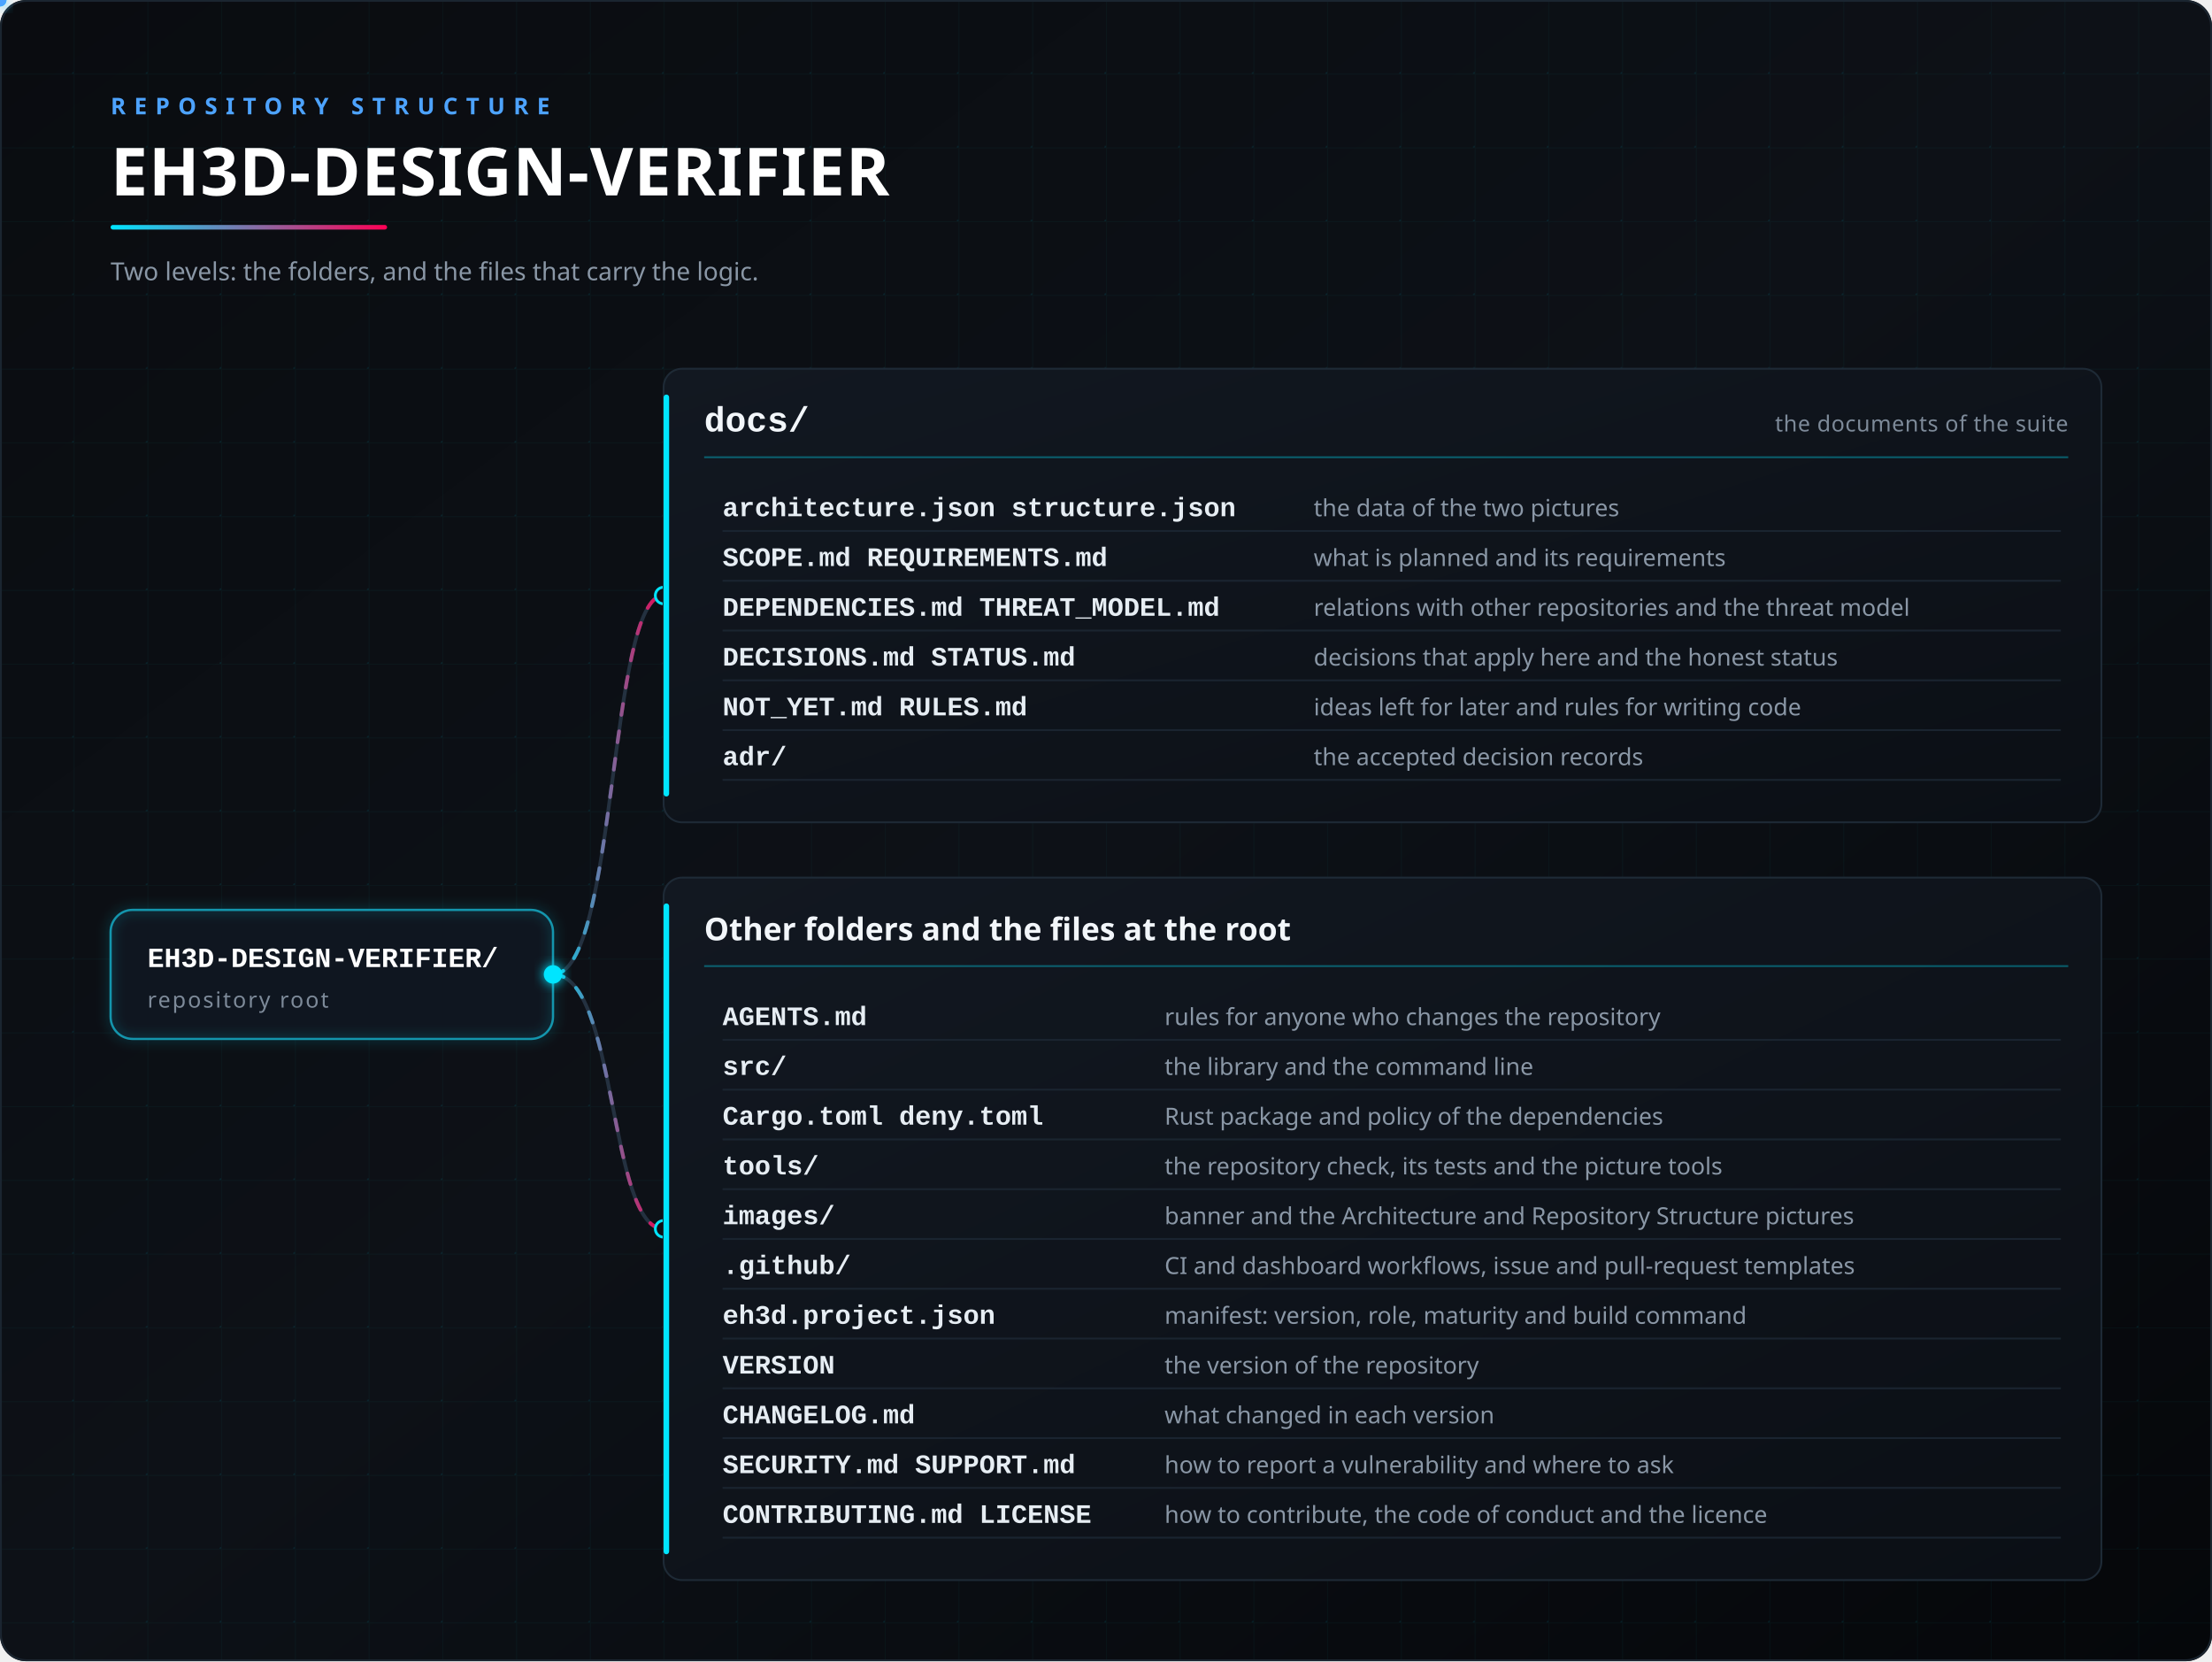
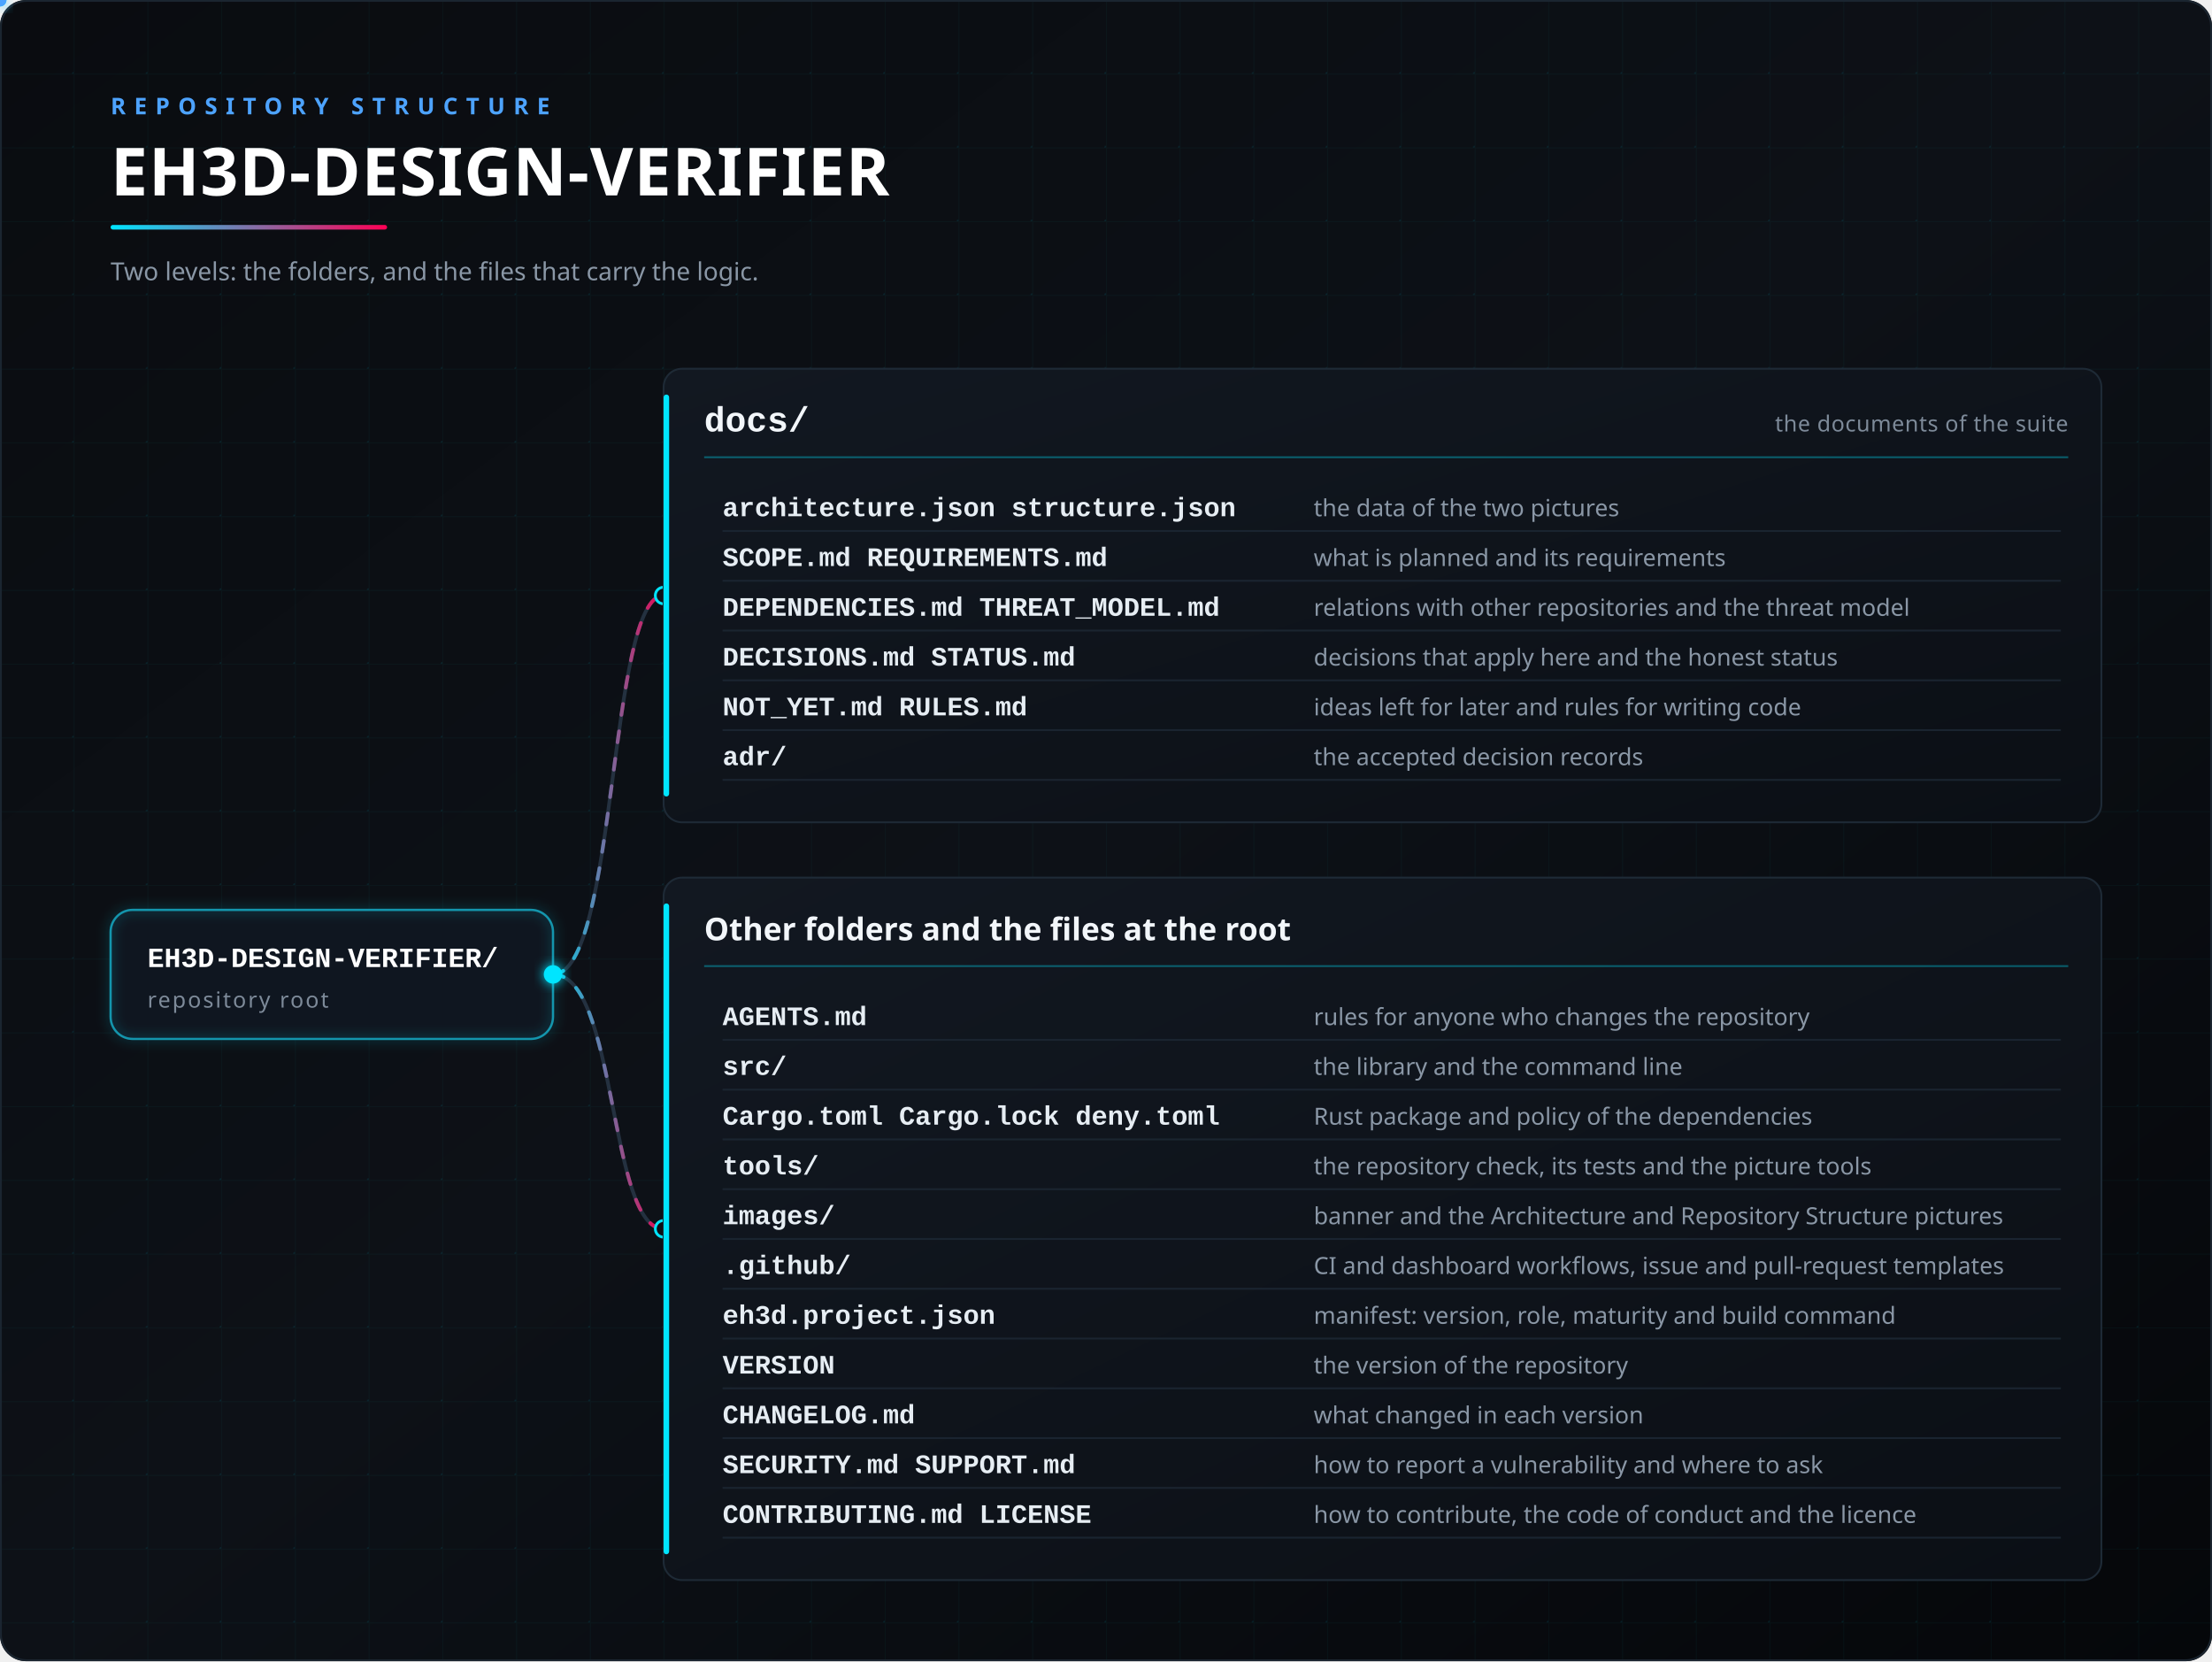
<svg xmlns="http://www.w3.org/2000/svg" viewBox="0 0 1200 901" width="100%" role="img" aria-labelledby="t d">
  <defs>
    <linearGradient id="bg" x1="0" y1="0" x2="1" y2="1">
      <stop offset="0" stop-color="#0A0C10" />
      <stop offset="0.5" stop-color="#0D1117" />
      <stop offset="1" stop-color="#05070A" />
    </linearGradient>
    <linearGradient id="card" x1="0" y1="0" x2="1" y2="1">
      <stop offset="0" stop-color="#121821" />
      <stop offset="1" stop-color="#0B0F15" />
    </linearGradient>
    <linearGradient id="line" x1="0" y1="0" x2="1" y2="0">
      <stop offset="0" stop-color="#00E5FF" />
      <stop offset="1" stop-color="#FF0055" />
    </linearGradient>
    <filter id="glow" x="-50%" y="-50%" width="200%" height="200%">
      <feGaussianBlur stdDeviation="3" result="b" />
      <feMerge>
        <feMergeNode in="b" />
        <feMergeNode in="SourceGraphic" />
      </feMerge>
    </filter>
    <pattern id="grid" width="40" height="40" patternUnits="userSpaceOnUse">
      <path d="M40 0H0V40" fill="none" stroke="#00E5FF" stroke-opacity="0.035" />
      <circle cx="40" cy="40" r="1" fill="#00E5FF" fill-opacity="0.09" />
    </pattern>
  </defs>
  <rect width="1200" height="901" rx="14" fill="url(#bg)" />
  <rect width="1200" height="901" rx="14" fill="url(#grid)" />
  <rect x="0.5" y="0.5" width="1199" height="900" rx="14" fill="none" stroke="#1B2530" />
  <text x="60" y="62" font-family="'Segoe UI','Noto Sans','Noto Sans CJK SC','Microsoft YaHei','Yu Gothic','Helvetica Neue',Helvetica,Arial,sans-serif" font-size="12.5" font-weight="600" fill="#4DA3FF" text-anchor="start" letter-spacing="4.5">REPOSITORY STRUCTURE</text>
  <text x="60" y="106" font-family="'Segoe UI','Noto Sans','Noto Sans CJK SC','Microsoft YaHei','Yu Gothic','Helvetica Neue',Helvetica,Arial,sans-serif" font-size="36" font-weight="700" fill="#FFFFFF" text-anchor="start" letter-spacing="0.5">EH3D-DESIGN-VERIFIER</text>
  <rect x="60" y="122" width="150" height="2.5" rx="1.25" fill="url(#line)">
    <animate attributeName="width" values="40;150;150" keyTimes="0;0.4;1" dur="3s" repeatCount="indefinite" />
  </rect>
  <text x="60" y="152" font-family="'Segoe UI','Noto Sans','Noto Sans CJK SC','Microsoft YaHei','Yu Gothic','Helvetica Neue',Helvetica,Arial,sans-serif" font-size="13.5" font-weight="400" fill="#8A97A6" text-anchor="start">Two levels: the folders, and the files that carry the logic.</text>
  <path id="c0" d="M300,528.5 C335,528.5 330,323 360,323" fill="none" stroke="#243140" stroke-width="2" />
  <path d="M300,528.5 C335,528.5 330,323 360,323" fill="none" stroke="url(#line)" stroke-width="2" stroke-linecap="round" stroke-dasharray="6 9" opacity="0.9">
    <animate attributeName="stroke-dashoffset" from="0" to="-30" dur="1.6s" repeatCount="indefinite" />
  </path>
  <circle cx="360" cy="323" r="4.5" fill="#0D1117" stroke="#00E5FF" stroke-width="1.5" />
  <path id="c1" d="M300,528.5 C335,528.5 330,666.5 360,666.5" fill="none" stroke="#243140" stroke-width="2" />
  <path d="M300,528.5 C335,528.5 330,666.5 360,666.5" fill="none" stroke="url(#line)" stroke-width="2" stroke-linecap="round" stroke-dasharray="6 9" opacity="0.9">
    <animate attributeName="stroke-dashoffset" from="0" to="-30" dur="1.6s" repeatCount="indefinite" />
  </path>
  <circle cx="360" cy="666.5" r="4.5" fill="#0D1117" stroke="#00E5FF" stroke-width="1.5" />
  <circle r="3.5" fill="#00E5FF" filter="url(#glow)">
    <animateMotion dur="3.4s" repeatCount="indefinite">
      <mpath href="#c0" />
    </animateMotion>
  </circle>
  <circle r="3.5" fill="#4DA3FF" filter="url(#glow)">
    <animateMotion dur="4.2s" repeatCount="indefinite">
      <mpath href="#c1" />
    </animateMotion>
  </circle>
  <rect x="60" y="493.5" width="240" height="70" rx="12" fill="#0F1620" stroke="#2A3A4C" stroke-width="1.2" />
  <rect x="60" y="493.5" width="240" height="70" rx="12" fill="none" stroke="#00E5FF" stroke-opacity="0.5" stroke-width="1.2" filter="url(#glow)">
    <animate attributeName="stroke-opacity" values="0.15;0.6;0.15" dur="3.6s" repeatCount="indefinite" />
  </rect>
  <text x="80" y="524.5" font-family="'JetBrains Mono','Cascadia Code','SFMono-Regular',Consolas,'Liberation Mono',monospace" font-size="15.1" font-weight="700" fill="#FFFFFF" text-anchor="start">EH3D-DESIGN-VERIFIER/</text>
  <text x="80" y="546.5" font-family="'Segoe UI','Noto Sans','Noto Sans CJK SC','Microsoft YaHei','Yu Gothic','Helvetica Neue',Helvetica,Arial,sans-serif" font-size="12" font-weight="400" fill="#7D8A99" text-anchor="start" letter-spacing="1">repository root</text>
  <circle cx="300" cy="528.5" r="5" fill="#00E5FF" filter="url(#glow)" />
  <rect x="360" y="200" width="780" height="246" rx="10" fill="url(#card)" stroke="#1E2A36" stroke-width="1" />
  <rect x="360" y="214" width="3" height="218" rx="1.5" fill="#00E5FF">
    <animate attributeName="opacity" values="0.55;1;0.55" dur="4s" begin="0s" repeatCount="indefinite" />
  </rect>
  <text x="382" y="234" font-family="'JetBrains Mono','Cascadia Code','SFMono-Regular',Consolas,'Liberation Mono',monospace" font-size="19" font-weight="700" fill="#F2F6FA" text-anchor="start">docs/</text>
  <text x="1122" y="234" font-family="'Segoe UI','Noto Sans','Noto Sans CJK SC','Microsoft YaHei','Yu Gothic','Helvetica Neue',Helvetica,Arial,sans-serif" font-size="12" font-weight="400" fill="#7D8A99" text-anchor="end" letter-spacing="0.3">the documents of the suite</text>
  <line x1="382" y1="248" x2="1122" y2="248" stroke="#00E5FF" stroke-opacity="0.35" stroke-width="1" />
  <text x="392" y="280" font-family="'JetBrains Mono','Cascadia Code','SFMono-Regular',Consolas,'Liberation Mono',monospace" font-size="14.5" font-weight="600" fill="#E6EDF3" text-anchor="start">architecture.json  structure.json</text>
  <text x="712.67" y="280" font-family="'Segoe UI','Noto Sans','Noto Sans CJK SC','Microsoft YaHei','Yu Gothic','Helvetica Neue',Helvetica,Arial,sans-serif" font-size="12.8" font-weight="400" fill="#8A97A6" text-anchor="start">the data of the two pictures</text>
  <line x1="392" y1="288" x2="1118" y2="288" stroke="#1A2430" stroke-width="1" />
  <text x="392" y="307" font-family="'JetBrains Mono','Cascadia Code','SFMono-Regular',Consolas,'Liberation Mono',monospace" font-size="14.5" font-weight="600" fill="#E6EDF3" text-anchor="start">SCOPE.md  REQUIREMENTS.md</text>
  <text x="712.67" y="307" font-family="'Segoe UI','Noto Sans','Noto Sans CJK SC','Microsoft YaHei','Yu Gothic','Helvetica Neue',Helvetica,Arial,sans-serif" font-size="12.8" font-weight="400" fill="#8A97A6" text-anchor="start">what is planned and its requirements</text>
  <line x1="392" y1="315" x2="1118" y2="315" stroke="#1A2430" stroke-width="1" />
  <text x="392" y="334" font-family="'JetBrains Mono','Cascadia Code','SFMono-Regular',Consolas,'Liberation Mono',monospace" font-size="14.5" font-weight="600" fill="#E6EDF3" text-anchor="start">DEPENDENCIES.md  THREAT_MODEL.md</text>
  <text x="712.67" y="334" font-family="'Segoe UI','Noto Sans','Noto Sans CJK SC','Microsoft YaHei','Yu Gothic','Helvetica Neue',Helvetica,Arial,sans-serif" font-size="12.8" font-weight="400" fill="#8A97A6" text-anchor="start">relations with other repositories and the threat model</text>
  <line x1="392" y1="342" x2="1118" y2="342" stroke="#1A2430" stroke-width="1" />
  <text x="392" y="361" font-family="'JetBrains Mono','Cascadia Code','SFMono-Regular',Consolas,'Liberation Mono',monospace" font-size="14.5" font-weight="600" fill="#E6EDF3" text-anchor="start">DECISIONS.md  STATUS.md</text>
  <text x="712.67" y="361" font-family="'Segoe UI','Noto Sans','Noto Sans CJK SC','Microsoft YaHei','Yu Gothic','Helvetica Neue',Helvetica,Arial,sans-serif" font-size="12.8" font-weight="400" fill="#8A97A6" text-anchor="start">decisions that apply here and the honest status</text>
  <line x1="392" y1="369" x2="1118" y2="369" stroke="#1A2430" stroke-width="1" />
  <text x="392" y="388" font-family="'JetBrains Mono','Cascadia Code','SFMono-Regular',Consolas,'Liberation Mono',monospace" font-size="14.5" font-weight="600" fill="#E6EDF3" text-anchor="start">NOT_YET.md  RULES.md</text>
  <text x="712.67" y="388" font-family="'Segoe UI','Noto Sans','Noto Sans CJK SC','Microsoft YaHei','Yu Gothic','Helvetica Neue',Helvetica,Arial,sans-serif" font-size="12.8" font-weight="400" fill="#8A97A6" text-anchor="start">ideas left for later and rules for writing code</text>
  <line x1="392" y1="396" x2="1118" y2="396" stroke="#1A2430" stroke-width="1" />
  <text x="392" y="415" font-family="'JetBrains Mono','Cascadia Code','SFMono-Regular',Consolas,'Liberation Mono',monospace" font-size="14.5" font-weight="600" fill="#E6EDF3" text-anchor="start">adr/</text>
  <text x="712.67" y="415" font-family="'Segoe UI','Noto Sans','Noto Sans CJK SC','Microsoft YaHei','Yu Gothic','Helvetica Neue',Helvetica,Arial,sans-serif" font-size="12.8" font-weight="400" fill="#8A97A6" text-anchor="start">the accepted decision records</text>
  <line x1="392" y1="423" x2="1118" y2="423" stroke="#1A2430" stroke-width="1" />
  <rect x="360" y="476" width="780" height="381" rx="10" fill="url(#card)" stroke="#1E2A36" stroke-width="1" />
  <rect x="360" y="490" width="3" height="353" rx="1.5" fill="#00E5FF">
    <animate attributeName="opacity" values="0.55;1;0.55" dur="4s" begin="0.6s" repeatCount="indefinite" />
  </rect>
  <text x="382" y="510" font-family="'Segoe UI','Noto Sans','Noto Sans CJK SC','Microsoft YaHei','Yu Gothic','Helvetica Neue',Helvetica,Arial,sans-serif" font-size="17" font-weight="700" fill="#F2F6FA" text-anchor="start">Other folders and the files at the root</text>
  <line x1="382" y1="524" x2="1122" y2="524" stroke="#00E5FF" stroke-opacity="0.35" stroke-width="1" />
  <text x="392" y="556" font-family="'JetBrains Mono','Cascadia Code','SFMono-Regular',Consolas,'Liberation Mono',monospace" font-size="14.5" font-weight="600" fill="#E6EDF3" text-anchor="start">AGENTS.md</text>
-   <text x="631.76" y="556" font-family="'Segoe UI','Noto Sans','Noto Sans CJK SC','Microsoft YaHei','Yu Gothic','Helvetica Neue',Helvetica,Arial,sans-serif" font-size="12.8" font-weight="400" fill="#8A97A6" text-anchor="start">rules for anyone who changes the repository</text>
+   <text x="712.67" y="556" font-family="'Segoe UI','Noto Sans','Noto Sans CJK SC','Microsoft YaHei','Yu Gothic','Helvetica Neue',Helvetica,Arial,sans-serif" font-size="12.8" font-weight="400" fill="#8A97A6" text-anchor="start">rules for anyone who changes the repository</text>
  <line x1="392" y1="564" x2="1118" y2="564" stroke="#1A2430" stroke-width="1" />
  <text x="392" y="583" font-family="'JetBrains Mono','Cascadia Code','SFMono-Regular',Consolas,'Liberation Mono',monospace" font-size="14.5" font-weight="600" fill="#E6EDF3" text-anchor="start">src/</text>
-   <text x="631.76" y="583" font-family="'Segoe UI','Noto Sans','Noto Sans CJK SC','Microsoft YaHei','Yu Gothic','Helvetica Neue',Helvetica,Arial,sans-serif" font-size="12.8" font-weight="400" fill="#8A97A6" text-anchor="start">the library and the command line</text>
+   <text x="712.67" y="583" font-family="'Segoe UI','Noto Sans','Noto Sans CJK SC','Microsoft YaHei','Yu Gothic','Helvetica Neue',Helvetica,Arial,sans-serif" font-size="12.8" font-weight="400" fill="#8A97A6" text-anchor="start">the library and the command line</text>
  <line x1="392" y1="591" x2="1118" y2="591" stroke="#1A2430" stroke-width="1" />
-   <text x="392" y="610" font-family="'JetBrains Mono','Cascadia Code','SFMono-Regular',Consolas,'Liberation Mono',monospace" font-size="14.5" font-weight="600" fill="#E6EDF3" text-anchor="start">Cargo.toml  deny.toml</text>
-   <text x="631.76" y="610" font-family="'Segoe UI','Noto Sans','Noto Sans CJK SC','Microsoft YaHei','Yu Gothic','Helvetica Neue',Helvetica,Arial,sans-serif" font-size="12.8" font-weight="400" fill="#8A97A6" text-anchor="start">Rust package and policy of the dependencies</text>
+   <text x="392" y="610" font-family="'JetBrains Mono','Cascadia Code','SFMono-Regular',Consolas,'Liberation Mono',monospace" font-size="14.5" font-weight="600" fill="#E6EDF3" text-anchor="start">Cargo.toml  Cargo.lock  deny.toml</text>
+   <text x="712.67" y="610" font-family="'Segoe UI','Noto Sans','Noto Sans CJK SC','Microsoft YaHei','Yu Gothic','Helvetica Neue',Helvetica,Arial,sans-serif" font-size="12.8" font-weight="400" fill="#8A97A6" text-anchor="start">Rust package and policy of the dependencies</text>
  <line x1="392" y1="618" x2="1118" y2="618" stroke="#1A2430" stroke-width="1" />
  <text x="392" y="637" font-family="'JetBrains Mono','Cascadia Code','SFMono-Regular',Consolas,'Liberation Mono',monospace" font-size="14.5" font-weight="600" fill="#E6EDF3" text-anchor="start">tools/</text>
-   <text x="631.76" y="637" font-family="'Segoe UI','Noto Sans','Noto Sans CJK SC','Microsoft YaHei','Yu Gothic','Helvetica Neue',Helvetica,Arial,sans-serif" font-size="12.8" font-weight="400" fill="#8A97A6" text-anchor="start">the repository check, its tests and the picture tools</text>
+   <text x="712.67" y="637" font-family="'Segoe UI','Noto Sans','Noto Sans CJK SC','Microsoft YaHei','Yu Gothic','Helvetica Neue',Helvetica,Arial,sans-serif" font-size="12.8" font-weight="400" fill="#8A97A6" text-anchor="start">the repository check, its tests and the picture tools</text>
  <line x1="392" y1="645" x2="1118" y2="645" stroke="#1A2430" stroke-width="1" />
  <text x="392" y="664" font-family="'JetBrains Mono','Cascadia Code','SFMono-Regular',Consolas,'Liberation Mono',monospace" font-size="14.5" font-weight="600" fill="#E6EDF3" text-anchor="start">images/</text>
-   <text x="631.76" y="664" font-family="'Segoe UI','Noto Sans','Noto Sans CJK SC','Microsoft YaHei','Yu Gothic','Helvetica Neue',Helvetica,Arial,sans-serif" font-size="12.8" font-weight="400" fill="#8A97A6" text-anchor="start">banner and the Architecture and Repository Structure pictures</text>
+   <text x="712.67" y="664" font-family="'Segoe UI','Noto Sans','Noto Sans CJK SC','Microsoft YaHei','Yu Gothic','Helvetica Neue',Helvetica,Arial,sans-serif" font-size="12.8" font-weight="400" fill="#8A97A6" text-anchor="start">banner and the Architecture and Repository Structure pictures</text>
  <line x1="392" y1="672" x2="1118" y2="672" stroke="#1A2430" stroke-width="1" />
  <text x="392" y="691" font-family="'JetBrains Mono','Cascadia Code','SFMono-Regular',Consolas,'Liberation Mono',monospace" font-size="14.5" font-weight="600" fill="#E6EDF3" text-anchor="start">.github/</text>
-   <text x="631.76" y="691" font-family="'Segoe UI','Noto Sans','Noto Sans CJK SC','Microsoft YaHei','Yu Gothic','Helvetica Neue',Helvetica,Arial,sans-serif" font-size="12.8" font-weight="400" fill="#8A97A6" text-anchor="start">CI and dashboard workflows, issue and pull-request templates</text>
+   <text x="712.67" y="691" font-family="'Segoe UI','Noto Sans','Noto Sans CJK SC','Microsoft YaHei','Yu Gothic','Helvetica Neue',Helvetica,Arial,sans-serif" font-size="12.8" font-weight="400" fill="#8A97A6" text-anchor="start">CI and dashboard workflows, issue and pull-request templates</text>
  <line x1="392" y1="699" x2="1118" y2="699" stroke="#1A2430" stroke-width="1" />
  <text x="392" y="718" font-family="'JetBrains Mono','Cascadia Code','SFMono-Regular',Consolas,'Liberation Mono',monospace" font-size="14.5" font-weight="600" fill="#E6EDF3" text-anchor="start">eh3d.project.json</text>
-   <text x="631.76" y="718" font-family="'Segoe UI','Noto Sans','Noto Sans CJK SC','Microsoft YaHei','Yu Gothic','Helvetica Neue',Helvetica,Arial,sans-serif" font-size="12.8" font-weight="400" fill="#8A97A6" text-anchor="start">manifest: version, role, maturity and build command</text>
+   <text x="712.67" y="718" font-family="'Segoe UI','Noto Sans','Noto Sans CJK SC','Microsoft YaHei','Yu Gothic','Helvetica Neue',Helvetica,Arial,sans-serif" font-size="12.8" font-weight="400" fill="#8A97A6" text-anchor="start">manifest: version, role, maturity and build command</text>
  <line x1="392" y1="726" x2="1118" y2="726" stroke="#1A2430" stroke-width="1" />
  <text x="392" y="745" font-family="'JetBrains Mono','Cascadia Code','SFMono-Regular',Consolas,'Liberation Mono',monospace" font-size="14.5" font-weight="600" fill="#E6EDF3" text-anchor="start">VERSION</text>
-   <text x="631.76" y="745" font-family="'Segoe UI','Noto Sans','Noto Sans CJK SC','Microsoft YaHei','Yu Gothic','Helvetica Neue',Helvetica,Arial,sans-serif" font-size="12.8" font-weight="400" fill="#8A97A6" text-anchor="start">the version of the repository</text>
+   <text x="712.67" y="745" font-family="'Segoe UI','Noto Sans','Noto Sans CJK SC','Microsoft YaHei','Yu Gothic','Helvetica Neue',Helvetica,Arial,sans-serif" font-size="12.8" font-weight="400" fill="#8A97A6" text-anchor="start">the version of the repository</text>
  <line x1="392" y1="753" x2="1118" y2="753" stroke="#1A2430" stroke-width="1" />
  <text x="392" y="772" font-family="'JetBrains Mono','Cascadia Code','SFMono-Regular',Consolas,'Liberation Mono',monospace" font-size="14.5" font-weight="600" fill="#E6EDF3" text-anchor="start">CHANGELOG.md</text>
-   <text x="631.76" y="772" font-family="'Segoe UI','Noto Sans','Noto Sans CJK SC','Microsoft YaHei','Yu Gothic','Helvetica Neue',Helvetica,Arial,sans-serif" font-size="12.8" font-weight="400" fill="#8A97A6" text-anchor="start">what changed in each version</text>
+   <text x="712.67" y="772" font-family="'Segoe UI','Noto Sans','Noto Sans CJK SC','Microsoft YaHei','Yu Gothic','Helvetica Neue',Helvetica,Arial,sans-serif" font-size="12.8" font-weight="400" fill="#8A97A6" text-anchor="start">what changed in each version</text>
  <line x1="392" y1="780" x2="1118" y2="780" stroke="#1A2430" stroke-width="1" />
  <text x="392" y="799" font-family="'JetBrains Mono','Cascadia Code','SFMono-Regular',Consolas,'Liberation Mono',monospace" font-size="14.5" font-weight="600" fill="#E6EDF3" text-anchor="start">SECURITY.md  SUPPORT.md</text>
-   <text x="631.76" y="799" font-family="'Segoe UI','Noto Sans','Noto Sans CJK SC','Microsoft YaHei','Yu Gothic','Helvetica Neue',Helvetica,Arial,sans-serif" font-size="12.8" font-weight="400" fill="#8A97A6" text-anchor="start">how to report a vulnerability and where to ask</text>
+   <text x="712.67" y="799" font-family="'Segoe UI','Noto Sans','Noto Sans CJK SC','Microsoft YaHei','Yu Gothic','Helvetica Neue',Helvetica,Arial,sans-serif" font-size="12.8" font-weight="400" fill="#8A97A6" text-anchor="start">how to report a vulnerability and where to ask</text>
  <line x1="392" y1="807" x2="1118" y2="807" stroke="#1A2430" stroke-width="1" />
  <text x="392" y="826" font-family="'JetBrains Mono','Cascadia Code','SFMono-Regular',Consolas,'Liberation Mono',monospace" font-size="14.5" font-weight="600" fill="#E6EDF3" text-anchor="start">CONTRIBUTING.md  LICENSE</text>
-   <text x="631.76" y="826" font-family="'Segoe UI','Noto Sans','Noto Sans CJK SC','Microsoft YaHei','Yu Gothic','Helvetica Neue',Helvetica,Arial,sans-serif" font-size="12.8" font-weight="400" fill="#8A97A6" text-anchor="start">how to contribute, the code of conduct and the licence</text>
+   <text x="712.67" y="826" font-family="'Segoe UI','Noto Sans','Noto Sans CJK SC','Microsoft YaHei','Yu Gothic','Helvetica Neue',Helvetica,Arial,sans-serif" font-size="12.8" font-weight="400" fill="#8A97A6" text-anchor="start">how to contribute, the code of conduct and the licence</text>
  <line x1="392" y1="834" x2="1118" y2="834" stroke="#1A2430" stroke-width="1" />
</svg>
